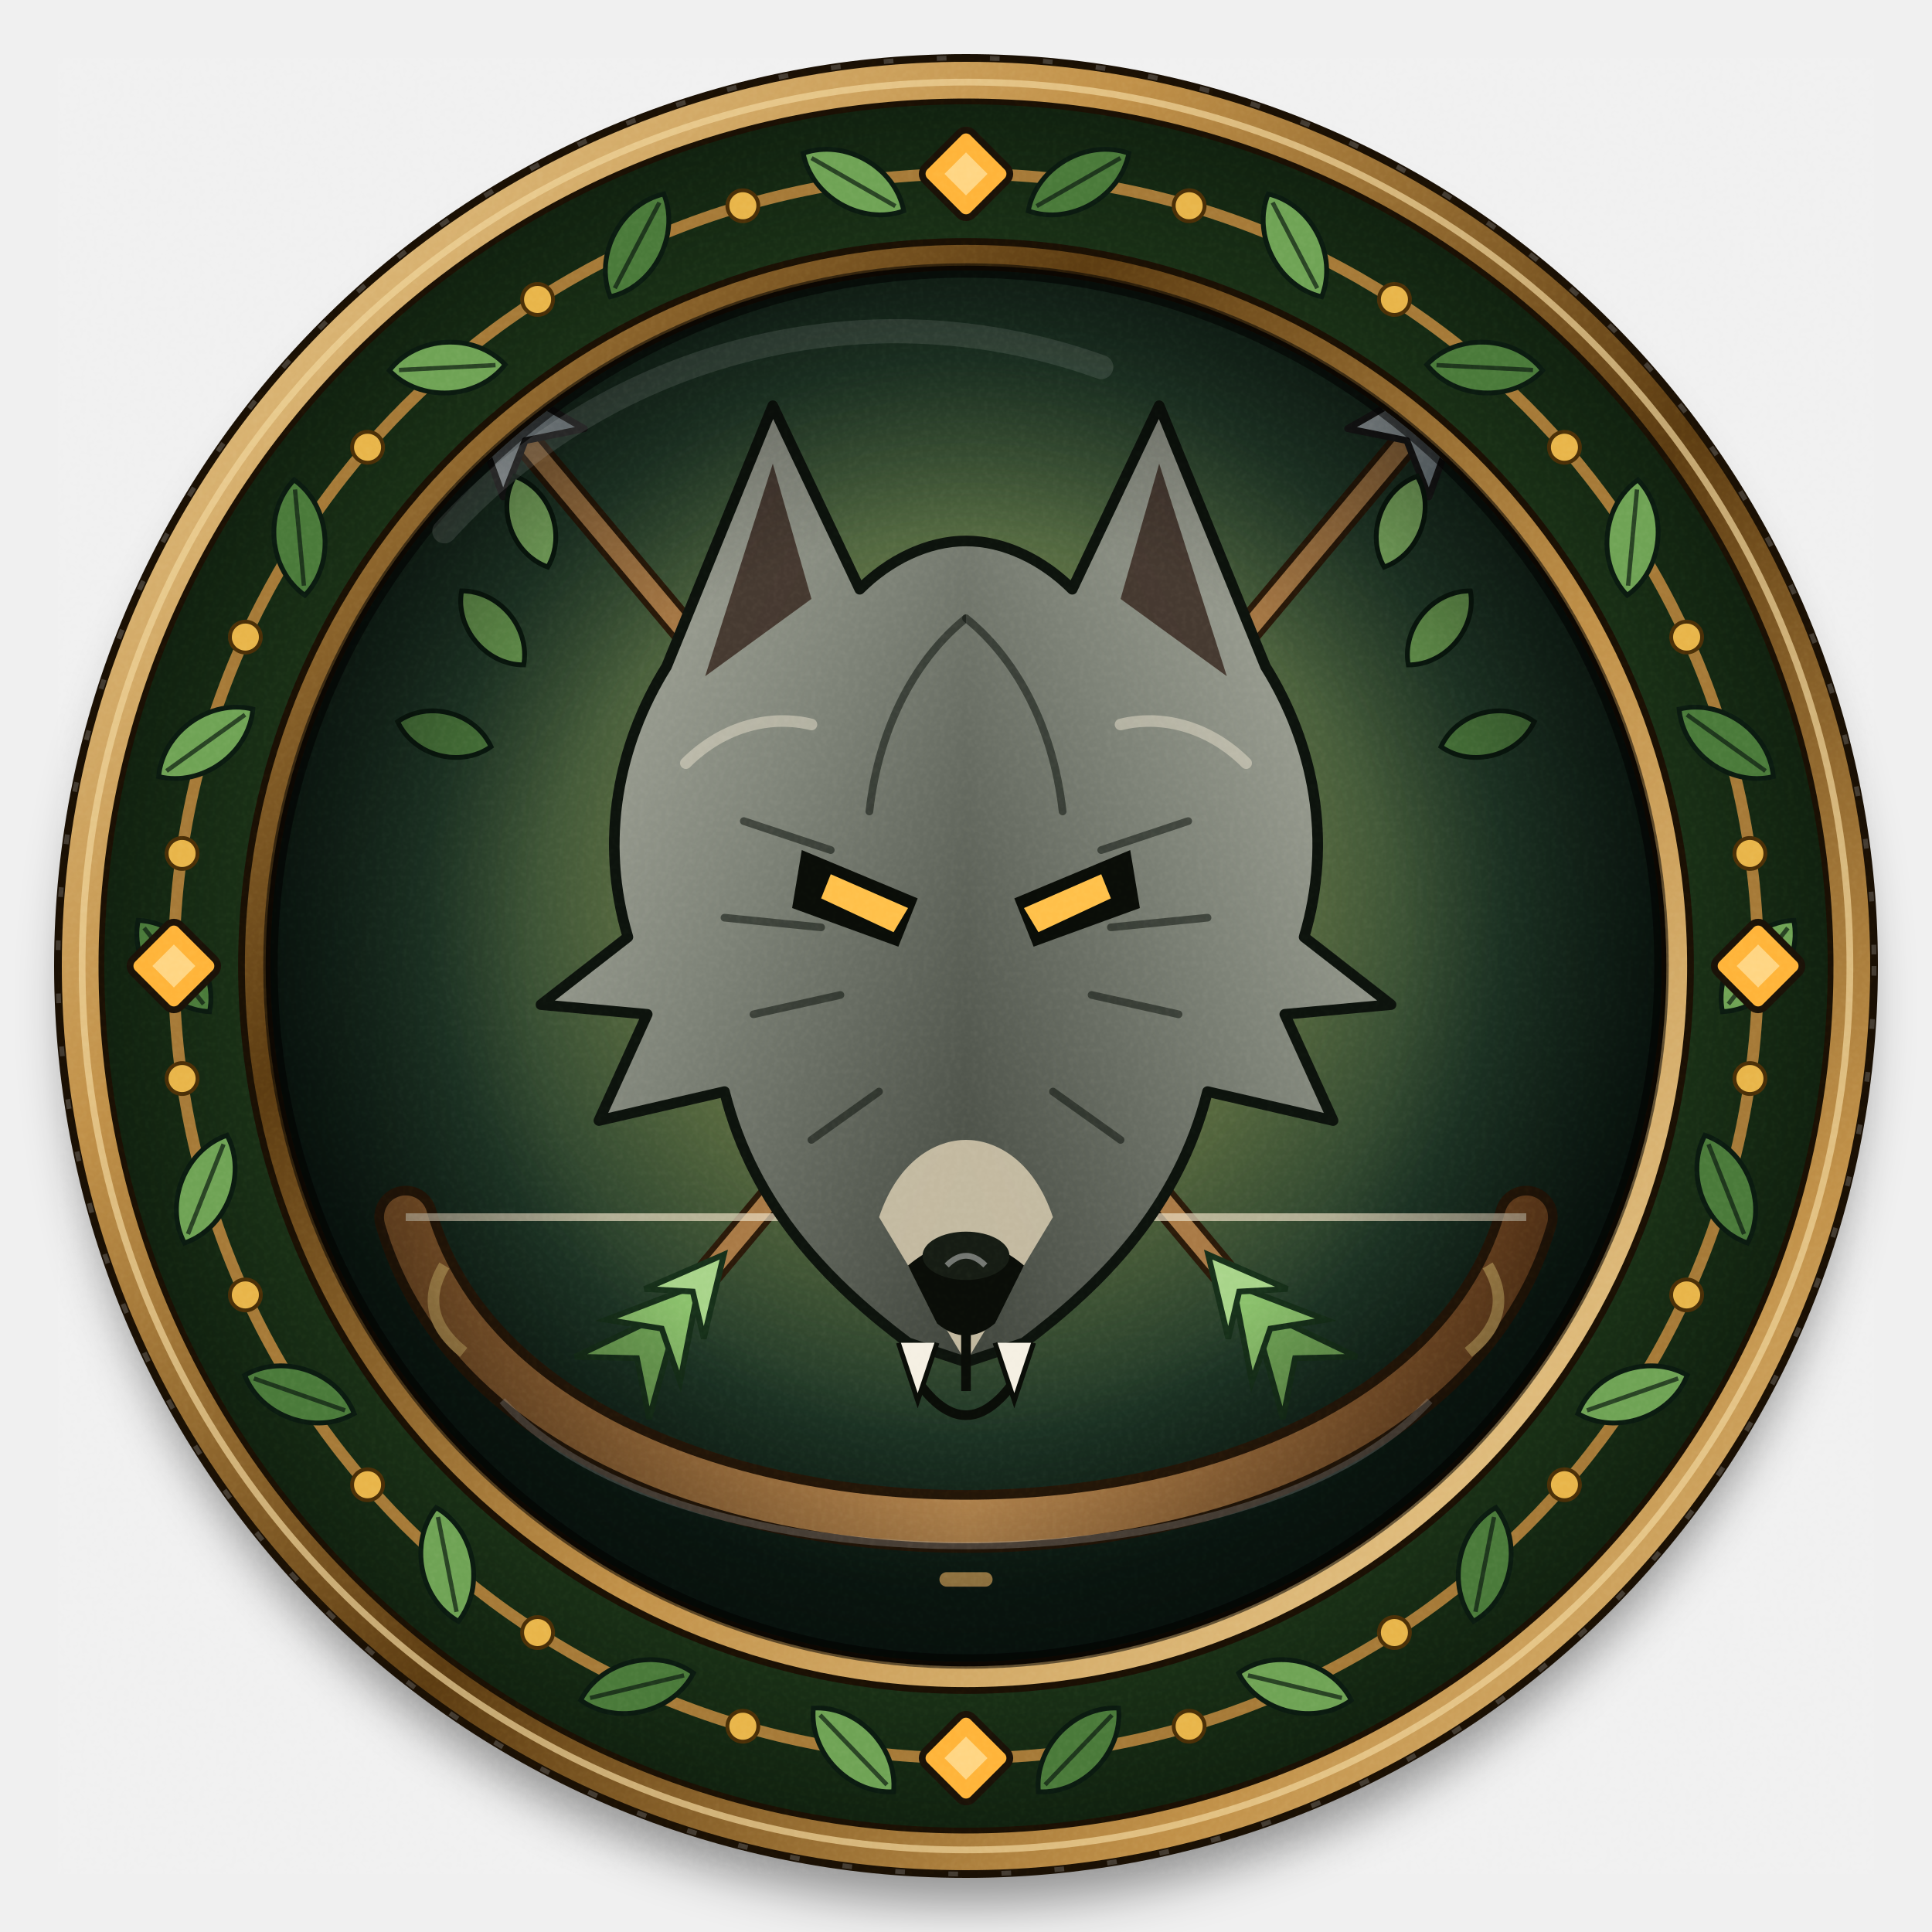
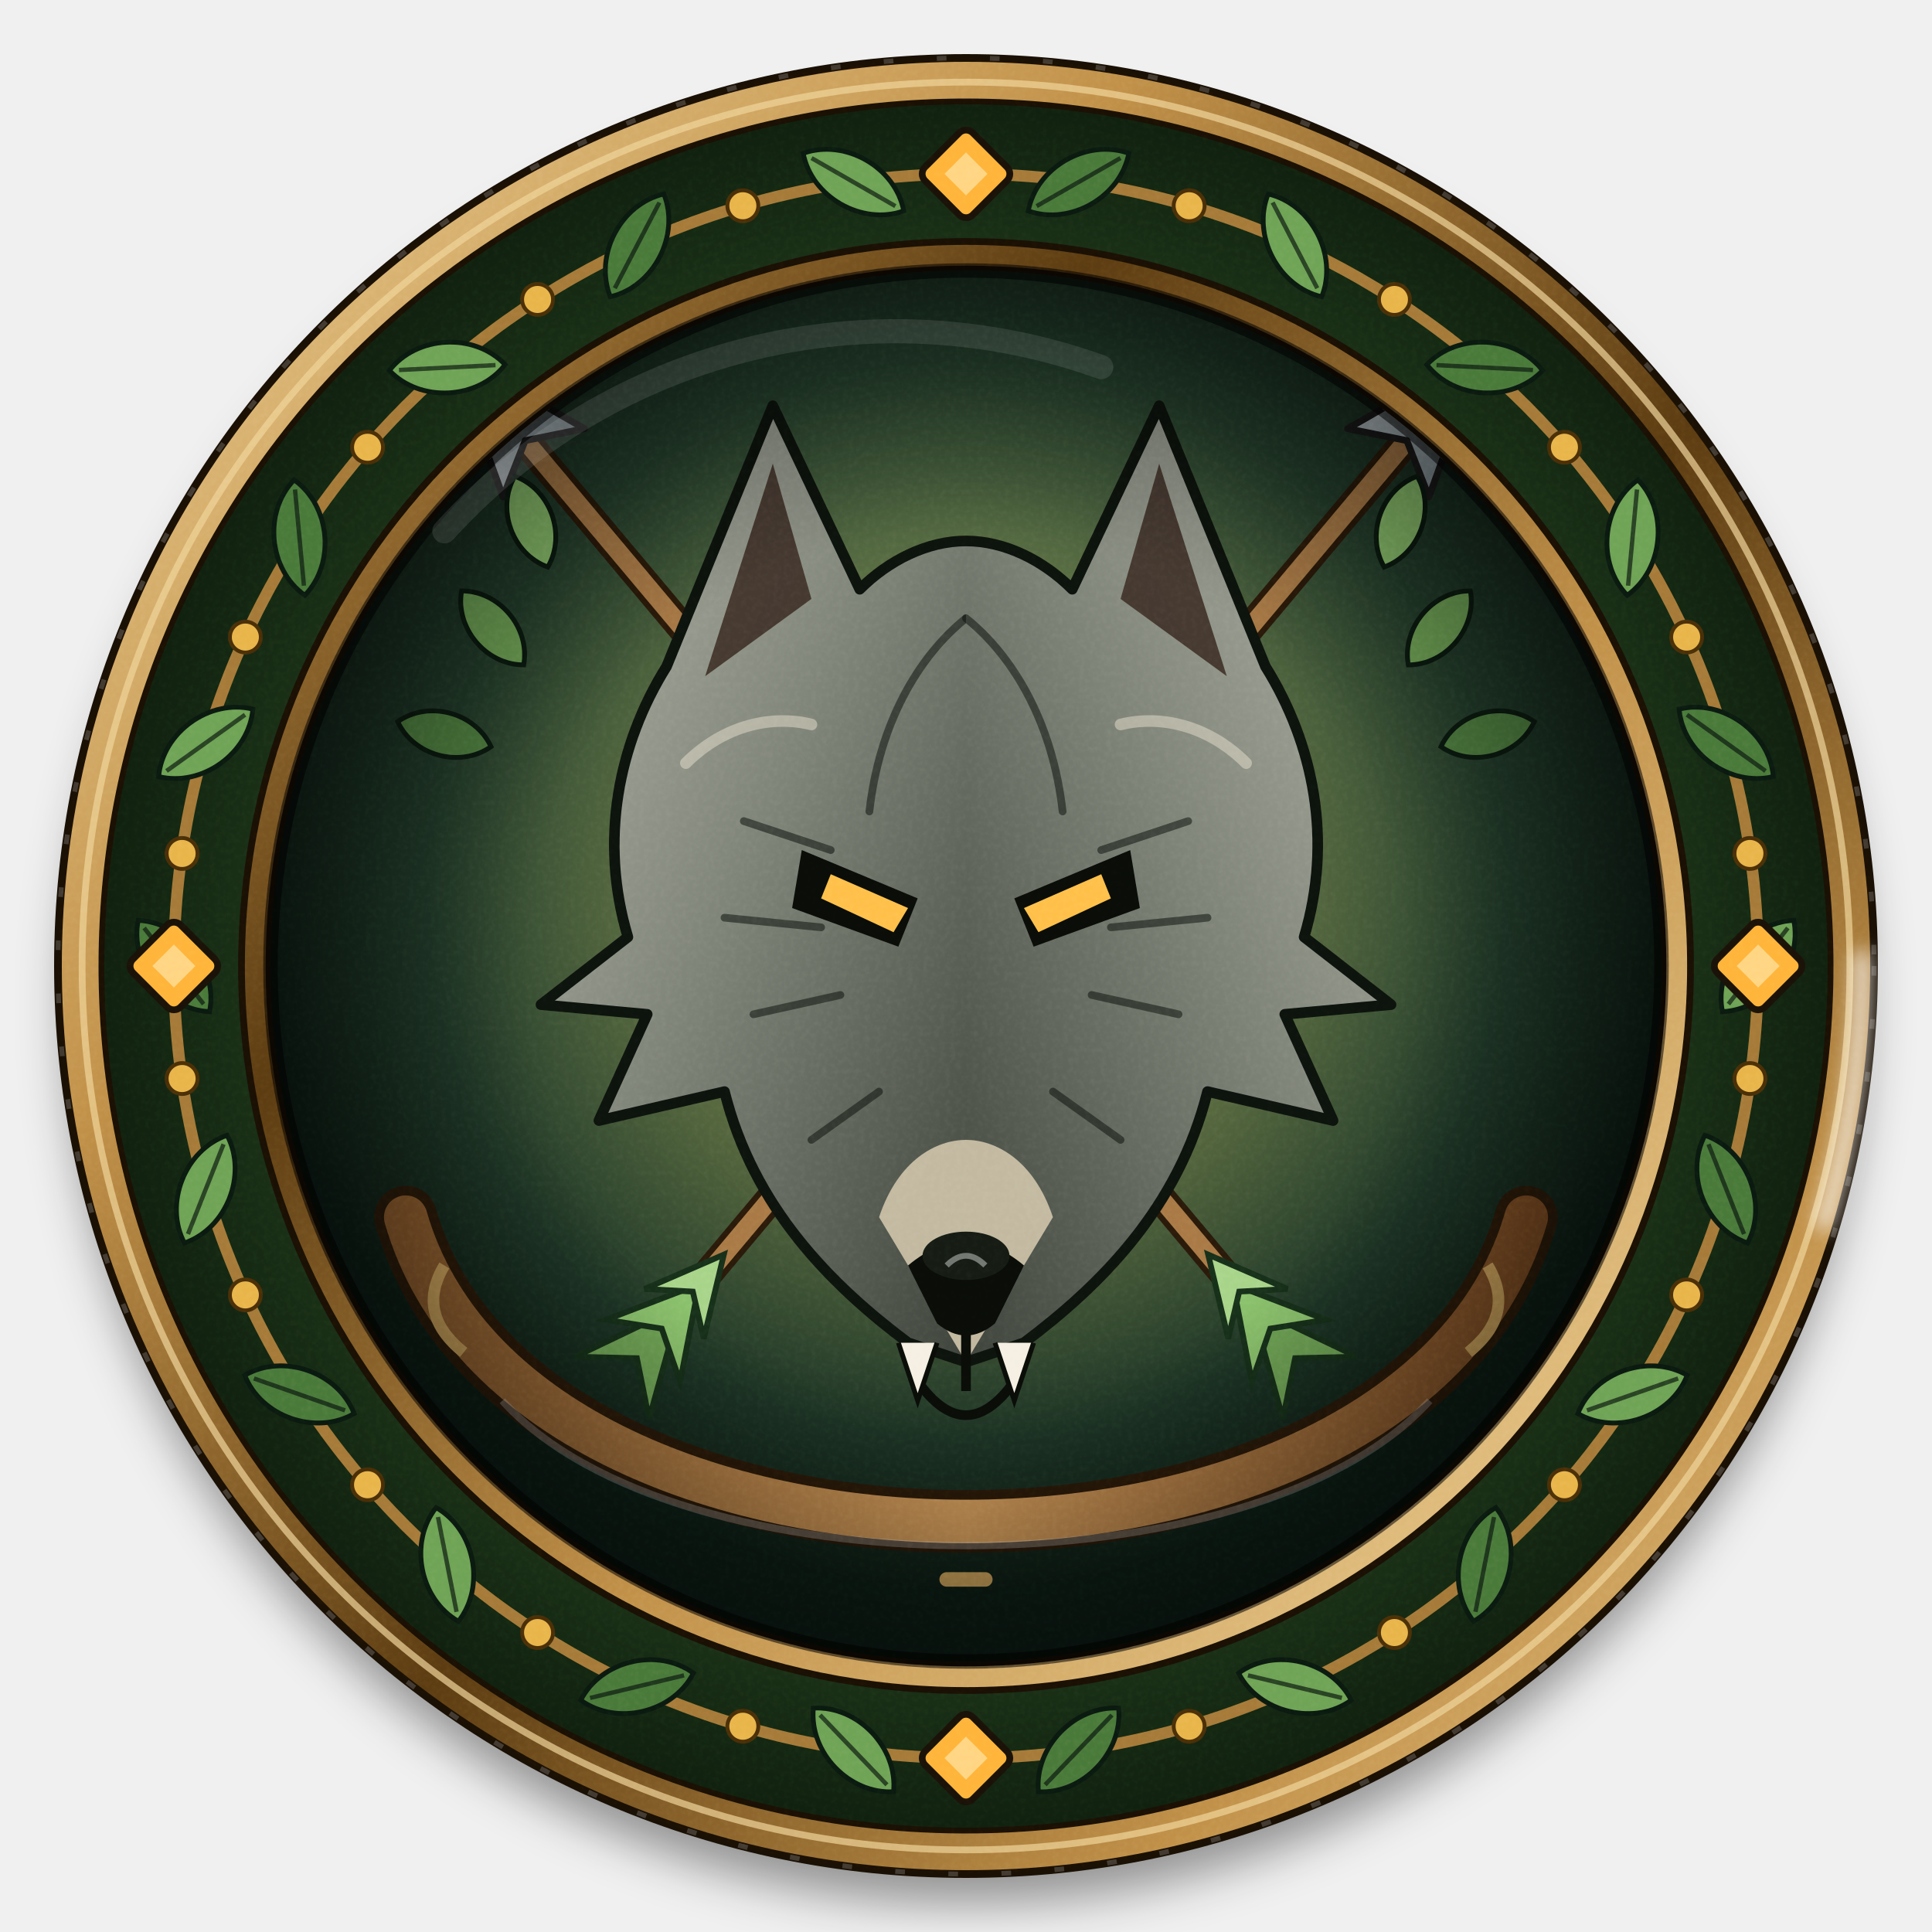
<svg xmlns="http://www.w3.org/2000/svg" width="400" height="400" viewBox="0 0 400 400" role="img" aria-label="Охотник">
  <defs>
-     <style>.h-eye{animation:h-eye 4s ease-in-out infinite}@keyframes h-eye{0%,90%,100%{opacity:1}94%{opacity:.15}}
+     <style>.h-br{transform-box:fill-box;transform-origin:center;animation:h-br 7s ease-in-out infinite alternate}@keyframes h-br{from{transform:translateY(1.5px) scale(.996)}to{transform:translateY(-2px) scale(1.012)}}.h-rim{transform-box:fill-box;transform-origin:center;animation:h-rim 8s linear infinite}@keyframes h-rim{to{transform:rotate(360deg)}}.h-gem{animation:h-gem 3s ease-in-out infinite}@keyframes h-gem{0%,100%{opacity:.7}50%{opacity:1}}.h-eye{animation:h-eye 4s ease-in-out infinite}@keyframes h-eye{0%,90%,100%{opacity:1}94%{opacity:.15}}
+ .h-pulse{animation:h-pulse 4.5s ease-in-out infinite alternate}@keyframes h-pulse{from{opacity:.6}to{opacity:1}}
+ .h-lf{transform-box:fill-box;transform-origin:50% 100%;animation:h-lf 4s ease-in-out infinite alternate}@keyframes h-lf{from{transform:rotate(-7deg)}to{transform:rotate(7deg)}}
.h-m{opacity:0;animation:h-m 6s ease-in-out infinite}@keyframes h-m{0%{transform:translate(0,6px);opacity:0}30%{opacity:1}100%{transform:translate(8px,-24px);opacity:0}}@media (prefers-reduced-motion:reduce){*{animation:none!important}}</style>
    <linearGradient id="h-metal" x1="0" y1="0" x2="1" y2="1">
      <stop offset="0" stop-color="#f0d49a" />
      <stop offset=".3" stop-color="#c19149" />
      <stop offset=".55" stop-color="#5c3c12" />
      <stop offset=".8" stop-color="#c19149" />
      <stop offset="1" stop-color="#f0d49a" />
    </linearGradient>
    <linearGradient id="h-metal2" x1="1" y1="1" x2="0" y2="0">
      <stop offset="0" stop-color="#f0d49a" />
      <stop offset=".4" stop-color="#c19149" />
      <stop offset=".7" stop-color="#5c3c12" />
      <stop offset="1" stop-color="#c19149" />
    </linearGradient>
    <radialGradient id="h-field" cx="200" cy="178" r="150" gradientUnits="userSpaceOnUse">
      <stop offset="0" stop-color="#5a8a60" />
      <stop offset=".6" stop-color="#2c4a34" />
      <stop offset="1" stop-color="#0e1e16" />
    </radialGradient>
    <radialGradient id="h-vig" cx="200" cy="200" r="146" gradientUnits="userSpaceOnUse">
      <stop offset=".62" stop-color="#000" stop-opacity="0" />
      <stop offset="1" stop-color="#000" stop-opacity=".46" />
    </radialGradient>
    <radialGradient id="h-ringfill" cx="200" cy="200" r="180" gradientUnits="userSpaceOnUse">
      <stop offset=".78" stop-color="#1c3418" />
      <stop offset="1" stop-color="#10200f" />
    </radialGradient>
    <filter id="h-bl" x="-30%" y="-30%" width="160%" height="160%">
      <feGaussianBlur stdDeviation="5" />
    </filter>
    <filter id="h-bl2" x="-50%" y="-50%" width="200%" height="200%">
      <feGaussianBlur stdDeviation="2" />
    </filter>
    <filter id="h-grain" x="0" y="0" width="100%" height="100%">
      <feTurbulence type="fractalNoise" baseFrequency=".9" numOctaves="2" seed="4" />
      <feColorMatrix type="matrix" values="0 0 0 0 1  0 0 0 0 .95  0 0 0 0 .85  0 0 0 .7 -.28" />
    </filter>
    <clipPath id="h-clip">
      <circle cx="200" cy="200" r="144" />
    </clipPath>
+     <clipPath id="h-rim">
+       <circle cx="200" cy="200" r="188" />
+     </clipPath>
    <linearGradient id="h-fur" x1="0" y1="0" x2="1" y2="1">
      <stop offset="0" stop-color="#b6b8ab" />
      <stop offset=".5" stop-color="#7d8277" />
      <stop offset="1" stop-color="#3f443c" />
    </linearGradient>
    <linearGradient id="h-wood" x1="0" y1="0" x2="1" y2="0">
      <stop offset="0" stop-color="#8a5a2c" />
      <stop offset=".5" stop-color="#d09a5a" />
      <stop offset="1" stop-color="#7a4a22" />
    </linearGradient>
    <linearGradient id="h-tip" x1="0" y1="0" x2="1" y2="1">
      <stop offset="0" stop-color="#e7eef0" />
      <stop offset="1" stop-color="#7d8c92" />
    </linearGradient>
    <radialGradient id="h-aura">
      <stop offset="0" stop-color="#ffc04a" stop-opacity=".42" />
      <stop offset="1" stop-color="#ffc04a" stop-opacity="0" />
    </radialGradient>
  </defs>
  <circle cx="200" cy="208" r="186" fill="#000" opacity=".4" filter="url(#h-bl)" />
  <circle cx="200" cy="200" r="188" fill="url(#h-metal)" />
  <circle cx="200" cy="200" r="188" fill="none" stroke="#1a1004" stroke-width="1.6" />
  <circle cx="200" cy="200" r="183" fill="none" stroke="#f0d49a" stroke-width="1.4" opacity=".7" />
  <circle cx="200" cy="200" r="179" fill="url(#h-ringfill)" stroke="#1a1004" stroke-width="1.2" />
  <circle cx="200" cy="200" r="164" fill="none" stroke="#a67a38" stroke-width="2.4" />
  <g transform="translate(364.0 200.0) rotate(38.0)">
    <path d="M0,-12 C7,-6 7,6 0,12 C-7,6 -7,-6 0,-12 Z" fill="#6fa355" stroke="#0b1a10" stroke-width="1" />
    <path d="M0,-10 V10" stroke="#0b1a10" stroke-width=".9" opacity=".7" />
  </g>
  <circle cx="362.3" cy="223.3" r="3.2" fill="#e8b54a" stroke="#4a2f08" stroke-width=".8" />
  <g transform="translate(357.4 246.2) rotate(-21.6)">
    <path d="M0,-12 C7,-6 7,6 0,12 C-7,6 -7,-6 0,-12 Z" fill="#4a7a3a" stroke="#0b1a10" stroke-width="1" />
    <path d="M0,-10 V10" stroke="#0b1a10" stroke-width=".9" opacity=".7" />
  </g>
  <circle cx="349.2" cy="268.1" r="3.2" fill="#e8b54a" stroke="#4a2f08" stroke-width=".8" />
  <g transform="translate(338.0 288.7) rotate(70.7)">
    <path d="M0,-12 C7,-6 7,6 0,12 C-7,6 -7,-6 0,-12 Z" fill="#6fa355" stroke="#0b1a10" stroke-width="1" />
    <path d="M0,-10 V10" stroke="#0b1a10" stroke-width=".9" opacity=".7" />
  </g>
  <circle cx="323.9" cy="307.4" r="3.2" fill="#e8b54a" stroke="#4a2f08" stroke-width=".8" />
  <g transform="translate(307.4 323.9) rotate(11.1)">
    <path d="M0,-12 C7,-6 7,6 0,12 C-7,6 -7,-6 0,-12 Z" fill="#4a7a3a" stroke="#0b1a10" stroke-width="1" />
    <path d="M0,-10 V10" stroke="#0b1a10" stroke-width=".9" opacity=".7" />
  </g>
  <circle cx="288.7" cy="338.0" r="3.2" fill="#e8b54a" stroke="#4a2f08" stroke-width=".8" />
  <g transform="translate(268.1 349.2) rotate(103.5)">
    <path d="M0,-12 C7,-6 7,6 0,12 C-7,6 -7,-6 0,-12 Z" fill="#6fa355" stroke="#0b1a10" stroke-width="1" />
    <path d="M0,-10 V10" stroke="#0b1a10" stroke-width=".9" opacity=".7" />
  </g>
  <circle cx="246.2" cy="357.4" r="3.2" fill="#e8b54a" stroke="#4a2f08" stroke-width=".8" />
  <g transform="translate(223.3 362.3) rotate(43.8)">
    <path d="M0,-12 C7,-6 7,6 0,12 C-7,6 -7,-6 0,-12 Z" fill="#4a7a3a" stroke="#0b1a10" stroke-width="1" />
    <path d="M0,-10 V10" stroke="#0b1a10" stroke-width=".9" opacity=".7" />
  </g>
  <circle cx="200.0" cy="364.0" r="3.2" fill="#e8b54a" stroke="#4a2f08" stroke-width=".8" />
  <g transform="translate(176.7 362.3) rotate(136.2)">
    <path d="M0,-12 C7,-6 7,6 0,12 C-7,6 -7,-6 0,-12 Z" fill="#6fa355" stroke="#0b1a10" stroke-width="1" />
    <path d="M0,-10 V10" stroke="#0b1a10" stroke-width=".9" opacity=".7" />
  </g>
  <circle cx="153.8" cy="357.4" r="3.2" fill="#e8b54a" stroke="#4a2f08" stroke-width=".8" />
  <g transform="translate(131.9 349.2) rotate(76.5)">
    <path d="M0,-12 C7,-6 7,6 0,12 C-7,6 -7,-6 0,-12 Z" fill="#4a7a3a" stroke="#0b1a10" stroke-width="1" />
    <path d="M0,-10 V10" stroke="#0b1a10" stroke-width=".9" opacity=".7" />
  </g>
  <circle cx="111.3" cy="338.0" r="3.2" fill="#e8b54a" stroke="#4a2f08" stroke-width=".8" />
  <g transform="translate(92.6 323.9) rotate(168.9)">
    <path d="M0,-12 C7,-6 7,6 0,12 C-7,6 -7,-6 0,-12 Z" fill="#6fa355" stroke="#0b1a10" stroke-width="1" />
    <path d="M0,-10 V10" stroke="#0b1a10" stroke-width=".9" opacity=".7" />
  </g>
  <circle cx="76.1" cy="307.4" r="3.2" fill="#e8b54a" stroke="#4a2f08" stroke-width=".8" />
  <g transform="translate(62.0 288.7) rotate(109.3)">
    <path d="M0,-12 C7,-6 7,6 0,12 C-7,6 -7,-6 0,-12 Z" fill="#4a7a3a" stroke="#0b1a10" stroke-width="1" />
    <path d="M0,-10 V10" stroke="#0b1a10" stroke-width=".9" opacity=".7" />
  </g>
  <circle cx="50.8" cy="268.1" r="3.2" fill="#e8b54a" stroke="#4a2f08" stroke-width=".8" />
  <g transform="translate(42.6 246.2) rotate(201.6)">
    <path d="M0,-12 C7,-6 7,6 0,12 C-7,6 -7,-6 0,-12 Z" fill="#6fa355" stroke="#0b1a10" stroke-width="1" />
    <path d="M0,-10 V10" stroke="#0b1a10" stroke-width=".9" opacity=".7" />
  </g>
  <circle cx="37.7" cy="223.3" r="3.2" fill="#e8b54a" stroke="#4a2f08" stroke-width=".8" />
  <g transform="translate(36.0 200.0) rotate(142.0)">
    <path d="M0,-12 C7,-6 7,6 0,12 C-7,6 -7,-6 0,-12 Z" fill="#4a7a3a" stroke="#0b1a10" stroke-width="1" />
    <path d="M0,-10 V10" stroke="#0b1a10" stroke-width=".9" opacity=".7" />
  </g>
  <circle cx="37.7" cy="176.7" r="3.2" fill="#e8b54a" stroke="#4a2f08" stroke-width=".8" />
  <g transform="translate(42.6 153.8) rotate(234.4)">
    <path d="M0,-12 C7,-6 7,6 0,12 C-7,6 -7,-6 0,-12 Z" fill="#6fa355" stroke="#0b1a10" stroke-width="1" />
    <path d="M0,-10 V10" stroke="#0b1a10" stroke-width=".9" opacity=".7" />
  </g>
  <circle cx="50.8" cy="131.9" r="3.2" fill="#e8b54a" stroke="#4a2f08" stroke-width=".8" />
  <g transform="translate(62.0 111.3) rotate(174.7)">
    <path d="M0,-12 C7,-6 7,6 0,12 C-7,6 -7,-6 0,-12 Z" fill="#4a7a3a" stroke="#0b1a10" stroke-width="1" />
    <path d="M0,-10 V10" stroke="#0b1a10" stroke-width=".9" opacity=".7" />
  </g>
  <circle cx="76.1" cy="92.6" r="3.2" fill="#e8b54a" stroke="#4a2f08" stroke-width=".8" />
  <g transform="translate(92.6 76.1) rotate(267.1)">
    <path d="M0,-12 C7,-6 7,6 0,12 C-7,6 -7,-6 0,-12 Z" fill="#6fa355" stroke="#0b1a10" stroke-width="1" />
    <path d="M0,-10 V10" stroke="#0b1a10" stroke-width=".9" opacity=".7" />
  </g>
  <circle cx="111.3" cy="62.0" r="3.2" fill="#e8b54a" stroke="#4a2f08" stroke-width=".8" />
  <g transform="translate(131.9 50.8) rotate(207.5)">
    <path d="M0,-12 C7,-6 7,6 0,12 C-7,6 -7,-6 0,-12 Z" fill="#4a7a3a" stroke="#0b1a10" stroke-width="1" />
    <path d="M0,-10 V10" stroke="#0b1a10" stroke-width=".9" opacity=".7" />
  </g>
  <circle cx="153.8" cy="42.6" r="3.2" fill="#e8b54a" stroke="#4a2f08" stroke-width=".8" />
  <g transform="translate(176.7 37.7) rotate(299.8)">
    <path d="M0,-12 C7,-6 7,6 0,12 C-7,6 -7,-6 0,-12 Z" fill="#6fa355" stroke="#0b1a10" stroke-width="1" />
    <path d="M0,-10 V10" stroke="#0b1a10" stroke-width=".9" opacity=".7" />
  </g>
  <circle cx="200.0" cy="36.0" r="3.2" fill="#e8b54a" stroke="#4a2f08" stroke-width=".8" />
  <g transform="translate(223.3 37.7) rotate(240.2)">
    <path d="M0,-12 C7,-6 7,6 0,12 C-7,6 -7,-6 0,-12 Z" fill="#4a7a3a" stroke="#0b1a10" stroke-width="1" />
    <path d="M0,-10 V10" stroke="#0b1a10" stroke-width=".9" opacity=".7" />
  </g>
  <circle cx="246.2" cy="42.6" r="3.2" fill="#e8b54a" stroke="#4a2f08" stroke-width=".8" />
  <g transform="translate(268.1 50.8) rotate(332.5)">
    <path d="M0,-12 C7,-6 7,6 0,12 C-7,6 -7,-6 0,-12 Z" fill="#6fa355" stroke="#0b1a10" stroke-width="1" />
    <path d="M0,-10 V10" stroke="#0b1a10" stroke-width=".9" opacity=".7" />
  </g>
  <circle cx="288.7" cy="62.0" r="3.2" fill="#e8b54a" stroke="#4a2f08" stroke-width=".8" />
  <g transform="translate(307.4 76.1) rotate(272.9)">
    <path d="M0,-12 C7,-6 7,6 0,12 C-7,6 -7,-6 0,-12 Z" fill="#4a7a3a" stroke="#0b1a10" stroke-width="1" />
    <path d="M0,-10 V10" stroke="#0b1a10" stroke-width=".9" opacity=".7" />
  </g>
  <circle cx="323.9" cy="92.6" r="3.2" fill="#e8b54a" stroke="#4a2f08" stroke-width=".8" />
  <g transform="translate(338.0 111.3) rotate(365.3)">
    <path d="M0,-12 C7,-6 7,6 0,12 C-7,6 -7,-6 0,-12 Z" fill="#6fa355" stroke="#0b1a10" stroke-width="1" />
    <path d="M0,-10 V10" stroke="#0b1a10" stroke-width=".9" opacity=".7" />
  </g>
  <circle cx="349.2" cy="131.9" r="3.2" fill="#e8b54a" stroke="#4a2f08" stroke-width=".8" />
  <g transform="translate(357.4 153.8) rotate(305.6)">
    <path d="M0,-12 C7,-6 7,6 0,12 C-7,6 -7,-6 0,-12 Z" fill="#4a7a3a" stroke="#0b1a10" stroke-width="1" />
    <path d="M0,-10 V10" stroke="#0b1a10" stroke-width=".9" opacity=".7" />
  </g>
  <circle cx="362.3" cy="176.7" r="3.2" fill="#e8b54a" stroke="#4a2f08" stroke-width=".8" />
  <circle cx="200" cy="200" r="150" fill="url(#h-metal2)" stroke="#1a1004" stroke-width="1.4" />
  <circle cx="200" cy="200" r="145" fill="#1a1004" />
  <circle cx="200" cy="200" r="144" fill="url(#h-field)" />
  <g clip-path="url(#h-clip)">
-     <circle cx="200" cy="186" r="112" fill="url(#h-aura)" />
-     <g transform="rotate(40 200 200)">
+     <g class="h-br">
+       <circle class="h-pulse" cx="200" cy="186" r="112" fill="url(#h-aura)" />
+       <g transform="rotate(40 200 200)">
+         <g>
+           <rect x="197.5" y="56" width="5" height="240" rx="2" fill="#a97a46" stroke="#2a1a0a" stroke-width="1.2" />
+           <path d="M200,34 L211,64 L200,58 L189,64 Z" fill="url(#h-tip)" stroke="#1a1a1a" stroke-width="1.4" stroke-linejoin="round" />
+           <path d="M200,292 L190,314 L200,306 L210,314 Z" fill="#6fa355" stroke="#17301a" stroke-width="1.2" />
+           <path d="M200,286 L190,304 L200,298 L210,304 Z" fill="#8bc16c" stroke="#17301a" stroke-width="1.2" />
+           <path d="M200,278 L192,294 L200,288 L208,294 Z" fill="#a8d48a" stroke="#17301a" stroke-width="1.2" />
+         </g>
+       </g>
+       <g transform="rotate(-40 200 200)">
+         <g>
+           <rect x="197.5" y="56" width="5" height="240" rx="2" fill="#a97a46" stroke="#2a1a0a" stroke-width="1.2" />
+           <path d="M200,34 L211,64 L200,58 L189,64 Z" fill="url(#h-tip)" stroke="#1a1a1a" stroke-width="1.4" stroke-linejoin="round" />
+           <path d="M200,292 L190,314 L200,306 L210,314 Z" fill="#6fa355" stroke="#17301a" stroke-width="1.2" />
+           <path d="M200,286 L190,304 L200,298 L210,304 Z" fill="#8bc16c" stroke="#17301a" stroke-width="1.2" />
+           <path d="M200,278 L192,294 L200,288 L208,294 Z" fill="#a8d48a" stroke="#17301a" stroke-width="1.2" />
+         </g>
+       </g>
      <g>
-         <rect x="197.5" y="56" width="5" height="240" rx="2" fill="#a97a46" stroke="#2a1a0a" stroke-width="1.2" />
-         <path d="M200,34 L211,64 L200,58 L189,64 Z" fill="url(#h-tip)" stroke="#1a1a1a" stroke-width="1.4" stroke-linejoin="round" />
-         <path d="M200,292 L190,314 L200,306 L210,314 Z" fill="#6fa355" stroke="#17301a" stroke-width="1.2" />
-         <path d="M200,286 L190,304 L200,298 L210,304 Z" fill="#8bc16c" stroke="#17301a" stroke-width="1.2" />
-         <path d="M200,278 L192,294 L200,288 L208,294 Z" fill="#a8d48a" stroke="#17301a" stroke-width="1.2" />
-       </g>
-     </g>
-     <g transform="rotate(-40 200 200)">
-       <g>
-         <rect x="197.5" y="56" width="5" height="240" rx="2" fill="#a97a46" stroke="#2a1a0a" stroke-width="1.2" />
-         <path d="M200,34 L211,64 L200,58 L189,64 Z" fill="url(#h-tip)" stroke="#1a1a1a" stroke-width="1.4" stroke-linejoin="round" />
-         <path d="M200,292 L190,314 L200,306 L210,314 Z" fill="#6fa355" stroke="#17301a" stroke-width="1.2" />
-         <path d="M200,286 L190,304 L200,298 L210,304 Z" fill="#8bc16c" stroke="#17301a" stroke-width="1.2" />
-         <path d="M200,278 L192,294 L200,288 L208,294 Z" fill="#a8d48a" stroke="#17301a" stroke-width="1.2" />
-       </g>
-     </g>
-     <g>
-       <path d="M84,252 C108,336 292,336 316,252" fill="none" stroke="#2a1a0a" stroke-width="13" stroke-linecap="round" />
-       <path d="M84,252 C108,336 292,336 316,252" fill="none" stroke="url(#h-wood)" stroke-width="9" stroke-linecap="round" />
-       <path d="M104,290 C140,330 260,330 296,290" fill="none" stroke="#fff" stroke-width="1.5" opacity=".25" />
-       <path d="M84,252 L316,252" stroke="#e8dcc0" stroke-width="1.6" opacity=".7" />
-       <path d="M92,262 q-6,10 4,18 M308,262 q6,10 -4,18" fill="none" stroke="#caa15a" stroke-width="2.4" />
-       <path d="M196,327 h8" stroke="#caa15a" stroke-width="3" stroke-linecap="round" />
-     </g>
-     <path d="M200,112 C192,112 184,116 178,122 L160,84 L138,138 C128,154 124,174 130,194 L112,208 L134,210 L124,232 L150,226 C156,250 172,266 188,278 L200,282 Z" fill="url(#h-fur)" />
-     <path d="M160,96 L168,124 L146,140 Z" fill="#3a2a22" opacity=".85" />
-     <path d="M200,128 C190,136 182,150 180,168 M154,170 L172,176 M150,190 L170,192 M156,210 L174,206 M168,236 L182,226" fill="none" stroke="#0d130d" stroke-width="1.6" opacity=".55" stroke-linecap="round" />
-     <path d="M182,252 C186,240 194,236 200,236 V282 Z" fill="#cfc4aa" opacity=".9" />
-     <path d="M142,158 C150,150 160,148 168,150" fill="none" stroke="#e7e0cc" stroke-width="2.4" opacity=".5" stroke-linecap="round" />
-     <path d="M200,112 C192,112 184,116 178,122 L160,84 L138,138 C128,154 124,174 130,194 L112,208 L134,210 L124,232 L150,226 C156,250 172,266 188,278 L200,282" fill="none" stroke="#0d130d" stroke-width="2.2" stroke-linejoin="round" />
-     <g transform="translate(400,0) scale(-1,1)">
+         <path d="M84,252 C108,336 292,336 316,252" fill="none" stroke="#2a1a0a" stroke-width="13" stroke-linecap="round" />
+         <path d="M84,252 C108,336 292,336 316,252" fill="none" stroke="url(#h-wood)" stroke-width="9" stroke-linecap="round" />
+         <path d="M104,290 C140,330 260,330 296,290" fill="none" stroke="#fff" stroke-width="1.5" opacity=".25" />
+         <path d="M92,262 q-6,10 4,18 M308,262 q6,10 -4,18" fill="none" stroke="#caa15a" stroke-width="2.4" />
+         <path d="M196,327 h8" stroke="#caa15a" stroke-width="3" stroke-linecap="round" />
+       </g>
      <path d="M200,112 C192,112 184,116 178,122 L160,84 L138,138 C128,154 124,174 130,194 L112,208 L134,210 L124,232 L150,226 C156,250 172,266 188,278 L200,282 Z" fill="url(#h-fur)" />
      <path d="M160,96 L168,124 L146,140 Z" fill="#3a2a22" opacity=".85" />
      <path d="M200,128 C190,136 182,150 180,168 M154,170 L172,176 M150,190 L170,192 M156,210 L174,206 M168,236 L182,226" fill="none" stroke="#0d130d" stroke-width="1.6" opacity=".55" stroke-linecap="round" />
      <path d="M182,252 C186,240 194,236 200,236 V282 Z" fill="#cfc4aa" opacity=".9" />
      <path d="M142,158 C150,150 160,148 168,150" fill="none" stroke="#e7e0cc" stroke-width="2.4" opacity=".5" stroke-linecap="round" />
      <path d="M200,112 C192,112 184,116 178,122 L160,84 L138,138 C128,154 124,174 130,194 L112,208 L134,210 L124,232 L150,226 C156,250 172,266 188,278 L200,282" fill="none" stroke="#0d130d" stroke-width="2.2" stroke-linejoin="round" />
+       <g transform="translate(400,0) scale(-1,1)">
+         <path d="M200,112 C192,112 184,116 178,122 L160,84 L138,138 C128,154 124,174 130,194 L112,208 L134,210 L124,232 L150,226 C156,250 172,266 188,278 L200,282 Z" fill="url(#h-fur)" />
+         <path d="M160,96 L168,124 L146,140 Z" fill="#3a2a22" opacity=".85" />
+         <path d="M200,128 C190,136 182,150 180,168 M154,170 L172,176 M150,190 L170,192 M156,210 L174,206 M168,236 L182,226" fill="none" stroke="#0d130d" stroke-width="1.6" opacity=".55" stroke-linecap="round" />
+         <path d="M182,252 C186,240 194,236 200,236 V282 Z" fill="#cfc4aa" opacity=".9" />
+         <path d="M142,158 C150,150 160,148 168,150" fill="none" stroke="#e7e0cc" stroke-width="2.4" opacity=".5" stroke-linecap="round" />
+         <path d="M200,112 C192,112 184,116 178,122 L160,84 L138,138 C128,154 124,174 130,194 L112,208 L134,210 L124,232 L150,226 C156,250 172,266 188,278 L200,282" fill="none" stroke="#0d130d" stroke-width="2.2" stroke-linejoin="round" />
+       </g>
+       <path d="M166,176 L190,186 L186,196 L164,188 Z" fill="#0a0d08" />
+       <path d="M234,176 L210,186 L214,196 L236,188 Z" fill="#0a0d08" />
+       <path d="M172,181 L188,188 L185,193 L170,186 Z" fill="#ffc04a" class="h-eye" />
+       <path d="M228,181 L212,188 L215,193 L230,186 Z" fill="#ffc04a" class="h-eye" />
+       <path d="M188,262 Q200,252 212,262 L206,274 Q200,279 194,274 Z" fill="#0a0d08" />
+       <ellipse cx="200" cy="260" rx="9" ry="5" fill="#161c14" />
+       <path d="M196,262 Q200,258 204,262" stroke="#fff" stroke-width="1.2" opacity=".4" fill="none" />
+       <path d="M200,276 V288" stroke="#0a0d08" stroke-width="2" />
+       <path d="M190,286 Q200,300 210,286" fill="none" stroke="#0a0d08" stroke-width="2" />
+       <path d="M186,278 L190,290 L194,278 M206,278 L210,290 L214,278" fill="#f4efe2" stroke="#0a0d08" stroke-width="1" />
+       <g transform="translate(102 130) rotate(-40)">
+         <path class="h-lf" d="M0,-10 C6,-5 6,5 0,10 C-6,5 -6,-5 0,-10Z" fill="#6fa355" stroke="#0b1a10" stroke-width="1" style="animation-delay:0.0s" />
+       </g>
+       <g transform="translate(92 152) rotate(-75)">
+         <path class="h-lf" d="M0,-10 C6,-5 6,5 0,10 C-6,5 -6,-5 0,-10Z" fill="#4f8040" stroke="#0b1a10" stroke-width="1" style="animation-delay:-0.9s" />
+       </g>
+       <g transform="translate(298 130) rotate(40)">
+         <path class="h-lf" d="M0,-10 C6,-5 6,5 0,10 C-6,5 -6,-5 0,-10Z" fill="#6fa355" stroke="#0b1a10" stroke-width="1" style="animation-delay:-1.8s" />
+       </g>
+       <g transform="translate(308 152) rotate(75)">
+         <path class="h-lf" d="M0,-10 C6,-5 6,5 0,10 C-6,5 -6,-5 0,-10Z" fill="#4f8040" stroke="#0b1a10" stroke-width="1" style="animation-delay:-2.7s" />
+       </g>
+       <g transform="translate(110 108) rotate(-20)">
+         <path class="h-lf" d="M0,-10 C6,-5 6,5 0,10 C-6,5 -6,-5 0,-10Z" fill="#8bc16c" stroke="#0b1a10" stroke-width="1" style="animation-delay:-3.6s" />
+       </g>
+       <g transform="translate(290 108) rotate(20)">
+         <path class="h-lf" d="M0,-10 C6,-5 6,5 0,10 C-6,5 -6,-5 0,-10Z" fill="#8bc16c" stroke="#0b1a10" stroke-width="1" style="animation-delay:-4.5s" />
+       </g>
+       <circle class="h-m" cx="70" cy="160" r="2" fill="#ffd978" style="animation-delay:0s" />
+       <circle class="h-m" cx="330" cy="180" r="2.2" fill="#ffd978" style="animation-delay:-1.4s" />
+       <circle class="h-m" cx="104" cy="82" r="1.6" fill="#ffd978" style="animation-delay:-2.8s" />
+       <circle class="h-m" cx="300" cy="76" r="1.8" fill="#ffd978" style="animation-delay:-4.2s" />
+       <circle class="h-m" cx="60" cy="240" r="1.6" fill="#ffd978" style="animation-delay:-3s" />
+       <circle class="h-m" cx="344" cy="248" r="1.8" fill="#ffd978" style="animation-delay:-5s" />
    </g>
-     <path d="M166,176 L190,186 L186,196 L164,188 Z" fill="#0a0d08" />
-     <path d="M234,176 L210,186 L214,196 L236,188 Z" fill="#0a0d08" />
-     <path d="M172,181 L188,188 L185,193 L170,186 Z" fill="#ffc04a" class="h-eye" />
-     <path d="M228,181 L212,188 L215,193 L230,186 Z" fill="#ffc04a" class="h-eye" />
-     <path d="M188,262 Q200,252 212,262 L206,274 Q200,279 194,274 Z" fill="#0a0d08" />
-     <ellipse cx="200" cy="260" rx="9" ry="5" fill="#161c14" />
-     <path d="M196,262 Q200,258 204,262" stroke="#fff" stroke-width="1.2" opacity=".4" fill="none" />
-     <path d="M200,276 V288" stroke="#0a0d08" stroke-width="2" />
-     <path d="M190,286 Q200,300 210,286" fill="none" stroke="#0a0d08" stroke-width="2" />
-     <path d="M186,278 L190,290 L194,278 M206,278 L210,290 L214,278" fill="#f4efe2" stroke="#0a0d08" stroke-width="1" />
-     <path d="M0,-10 C6,-5 6,5 0,10 C-6,5 -6,-5 0,-10Z" transform="translate(102 130) rotate(-40)" fill="#6fa355" stroke="#0b1a10" stroke-width="1" />
-     <path d="M0,-10 C6,-5 6,5 0,10 C-6,5 -6,-5 0,-10Z" transform="translate(92 152) rotate(-75)" fill="#4f8040" stroke="#0b1a10" stroke-width="1" />
-     <path d="M0,-10 C6,-5 6,5 0,10 C-6,5 -6,-5 0,-10Z" transform="translate(298 130) rotate(40)" fill="#6fa355" stroke="#0b1a10" stroke-width="1" />
-     <path d="M0,-10 C6,-5 6,5 0,10 C-6,5 -6,-5 0,-10Z" transform="translate(308 152) rotate(75)" fill="#4f8040" stroke="#0b1a10" stroke-width="1" />
-     <path d="M0,-10 C6,-5 6,5 0,10 C-6,5 -6,-5 0,-10Z" transform="translate(110 108) rotate(-20)" fill="#8bc16c" stroke="#0b1a10" stroke-width="1" />
-     <path d="M0,-10 C6,-5 6,5 0,10 C-6,5 -6,-5 0,-10Z" transform="translate(290 108) rotate(20)" fill="#8bc16c" stroke="#0b1a10" stroke-width="1" />
-     <circle class="h-m" cx="70" cy="160" r="2" fill="#ffd978" style="animation-delay:0s" />
-     <circle class="h-m" cx="330" cy="180" r="2.2" fill="#ffd978" style="animation-delay:-1.4s" />
-     <circle class="h-m" cx="104" cy="82" r="1.6" fill="#ffd978" style="animation-delay:-2.8s" />
-     <circle class="h-m" cx="300" cy="76" r="1.8" fill="#ffd978" style="animation-delay:-4.2s" />
-     <circle class="h-m" cx="60" cy="240" r="1.6" fill="#ffd978" style="animation-delay:-3s" />
-     <circle class="h-m" cx="344" cy="248" r="1.8" fill="#ffd978" style="animation-delay:-5s" />
  </g>
  <circle cx="200" cy="200" r="144" fill="url(#h-vig)" />
  <circle cx="200" cy="200" r="144" fill="none" stroke="#000" stroke-opacity=".55" stroke-width="3" />
  <path d="M92,110 A126,126 0 0 1 228,76" fill="none" stroke="#fff" stroke-width="5" stroke-linecap="round" opacity=".10" />
-   <g transform="translate(200.0 36.0) rotate(45)">
-     <rect x="-7" y="-7" width="14" height="14" rx="2" fill="#ffb43a" stroke="#1a1208" stroke-width="1.4" />
-     <rect x="-3.15" y="-3.15" width="6.3" height="6.3" fill="#fff0c0" opacity=".55" />
-   </g>
-   <g transform="translate(364.0 200.0) rotate(45)">
-     <rect x="-7" y="-7" width="14" height="14" rx="2" fill="#ffb43a" stroke="#1a1208" stroke-width="1.4" />
-     <rect x="-3.15" y="-3.15" width="6.3" height="6.3" fill="#fff0c0" opacity=".55" />
-   </g>
-   <g transform="translate(200.0 364.0) rotate(45)">
-     <rect x="-7" y="-7" width="14" height="14" rx="2" fill="#ffb43a" stroke="#1a1208" stroke-width="1.4" />
-     <rect x="-3.15" y="-3.15" width="6.3" height="6.3" fill="#fff0c0" opacity=".55" />
-   </g>
-   <g transform="translate(36.0 200.0) rotate(45)">
+   <g class="h-gem" style="animation-delay:0.0s" transform="translate(200.0 36.0) rotate(45)">
+     <rect x="-7" y="-7" width="14" height="14" rx="2" fill="#ffb43a" stroke="#1a1208" stroke-width="1.4" />
+     <rect x="-3.15" y="-3.15" width="6.3" height="6.3" fill="#fff0c0" opacity=".55" />
+   </g>
+   <g class="h-gem" style="animation-delay:0.75s" transform="translate(364.0 200.0) rotate(45)">
+     <rect x="-7" y="-7" width="14" height="14" rx="2" fill="#ffb43a" stroke="#1a1208" stroke-width="1.4" />
+     <rect x="-3.15" y="-3.15" width="6.3" height="6.3" fill="#fff0c0" opacity=".55" />
+   </g>
+   <g class="h-gem" style="animation-delay:1.5s" transform="translate(200.0 364.0) rotate(45)">
+     <rect x="-7" y="-7" width="14" height="14" rx="2" fill="#ffb43a" stroke="#1a1208" stroke-width="1.4" />
+     <rect x="-3.15" y="-3.15" width="6.3" height="6.3" fill="#fff0c0" opacity=".55" />
+   </g>
+   <g class="h-gem" style="animation-delay:2.25s" transform="translate(36.0 200.0) rotate(45)">
    <rect x="-7" y="-7" width="14" height="14" rx="2" fill="#ffb43a" stroke="#1a1208" stroke-width="1.4" />
    <rect x="-3.15" y="-3.15" width="6.3" height="6.3" fill="#fff0c0" opacity=".55" />
  </g>
  <circle cx="200" cy="200" r="188" fill="none" stroke="#fff" stroke-opacity=".18" stroke-width="1" stroke-dasharray="2 9" />
-   <circle cx="200" cy="200" r="188" filter="url(#h-grain)" opacity=".35" style="mix-blend-mode:soft-light" />
+   <circle cx="200" cy="200" r="188" filter="url(#h-grain)" opacity=".35" clip-path="url(#h-rim)" style="mix-blend-mode:soft-light" />
+   <circle class="h-rim" cx="200" cy="200" r="185.5" fill="none" stroke="#fff" stroke-width="3.2" stroke-linecap="round" stroke-dasharray="54 1110" opacity=".85" filter="url(#h-bl2)" />
</svg>
